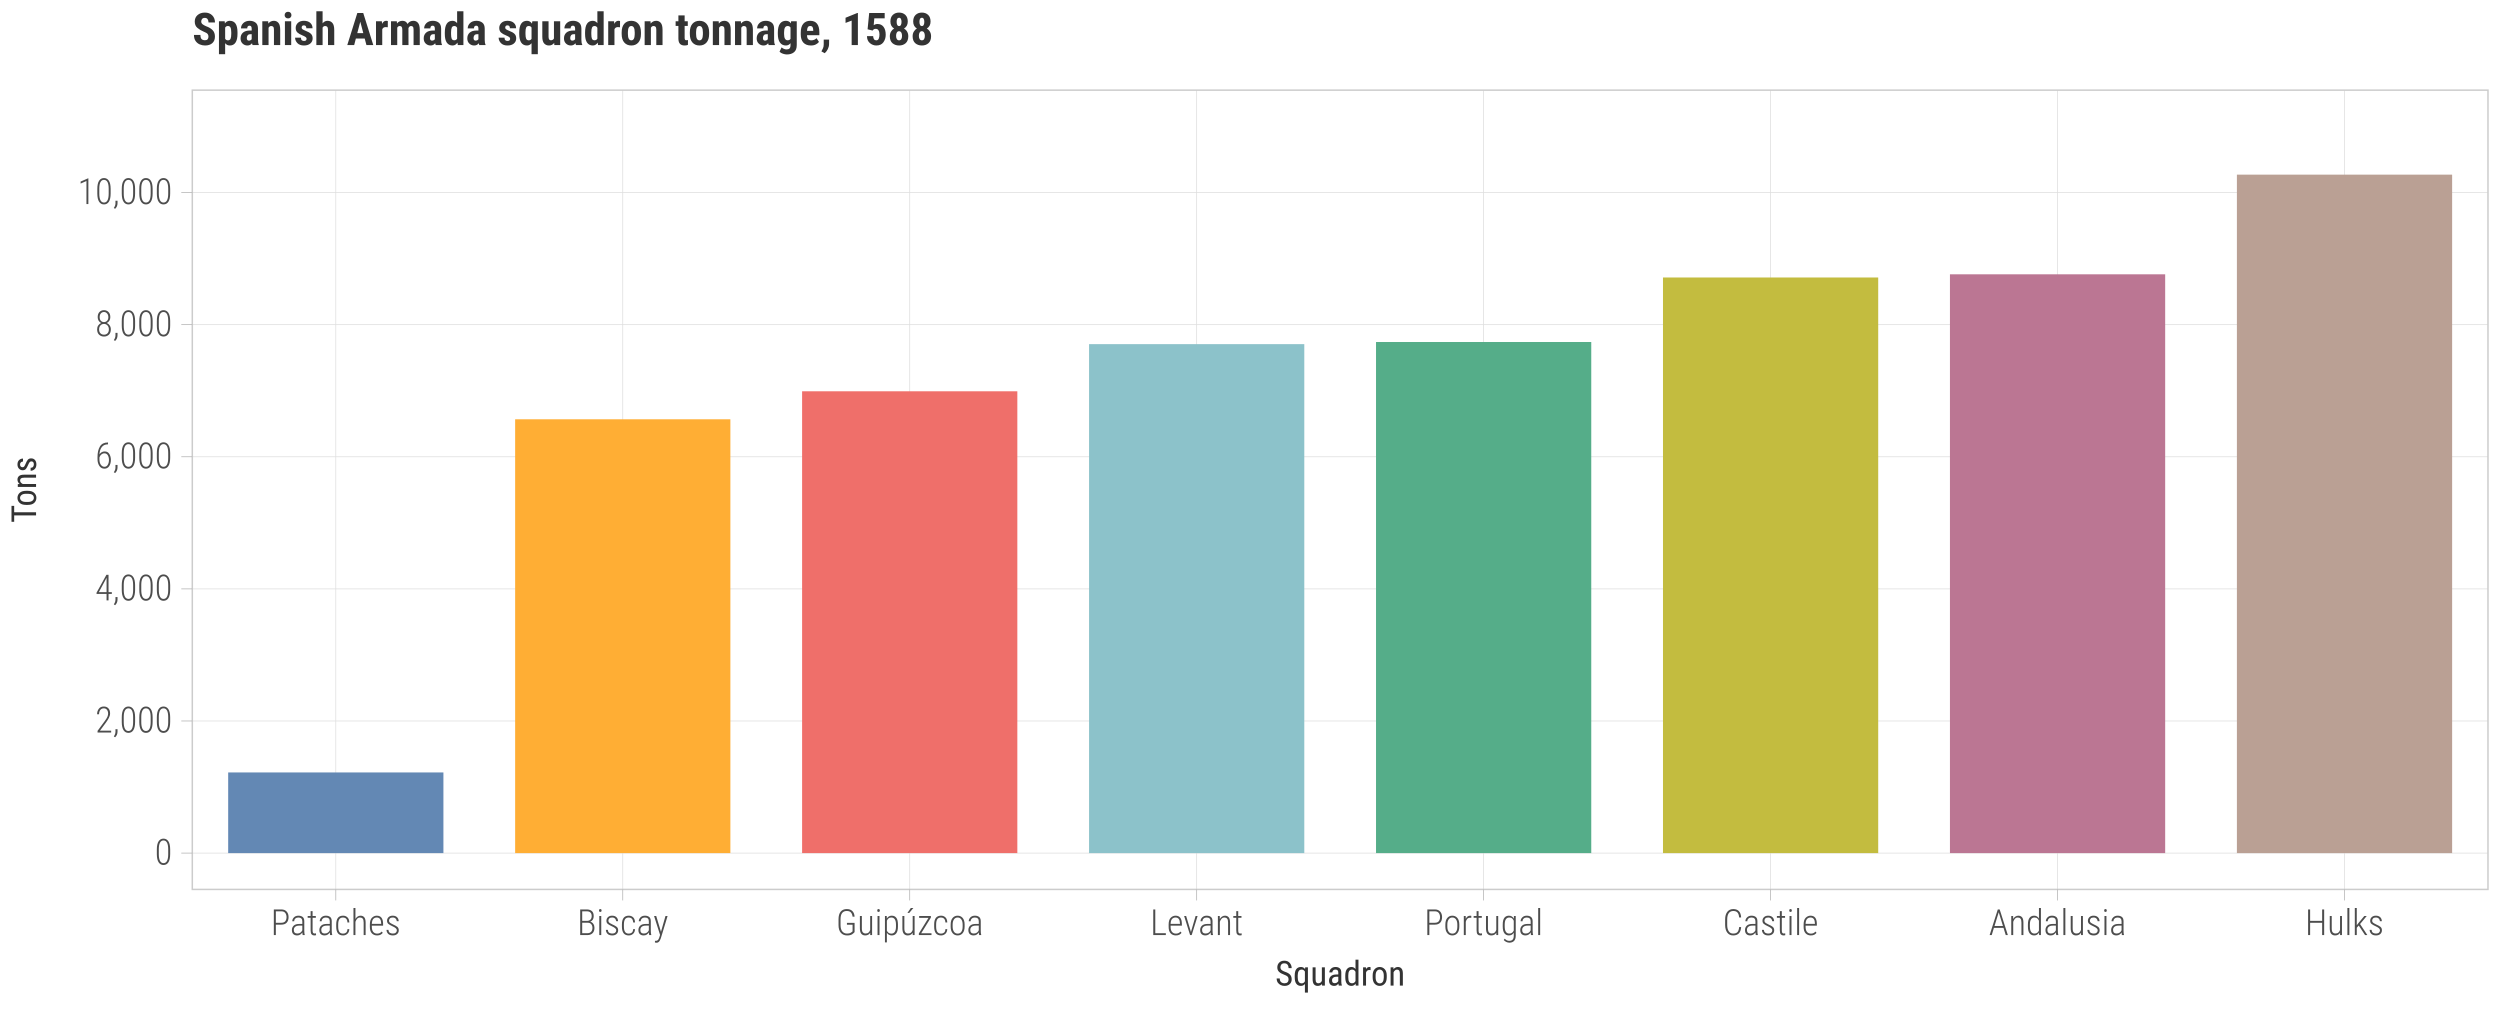
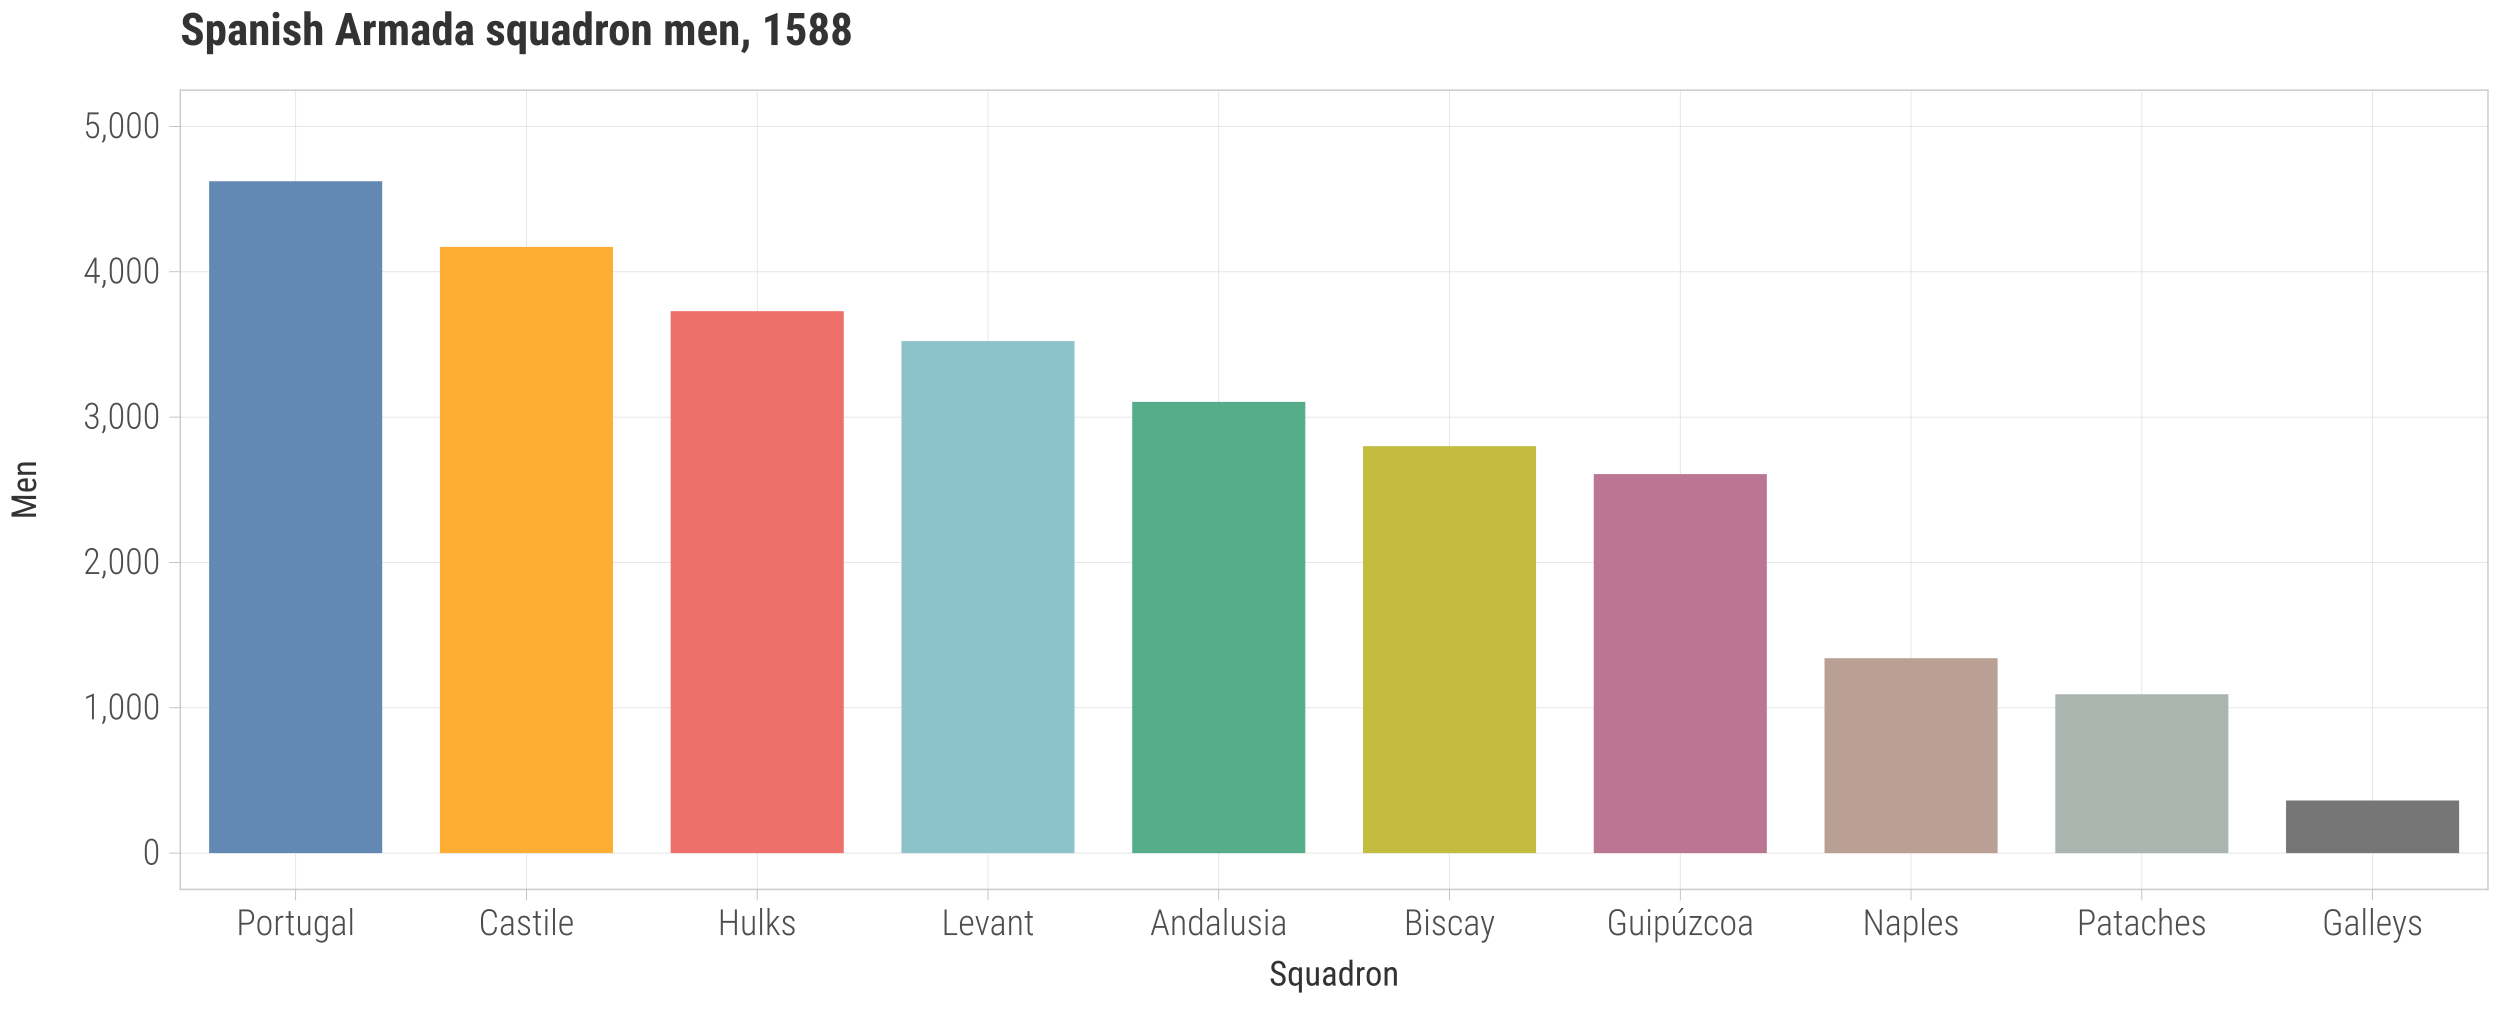
- <svg xmlns="http://www.w3.org/2000/svg" width="832" height="340" viewBox="0 0 832 340" role="img" aria-label="Spanish Armada squadron tonnage, 1588" class="gg-plot" font-family="&quot;Roboto Condensed&quot;, &quot;Arial Narrow&quot;, Arial, sans-serif" font-size="11" font-weight="300" text-rendering="optimizeLegibility" shape-rendering="geometricPrecision">
+ <svg xmlns="http://www.w3.org/2000/svg" width="832" height="340" viewBox="0 0 832 340" role="img" aria-label="Spanish Armada squadron men, 1588" class="gg-plot" font-family="&quot;Roboto Condensed&quot;, &quot;Arial Narrow&quot;, Arial, sans-serif" font-size="11" font-weight="300" text-rendering="optimizeLegibility" shape-rendering="geometricPrecision">
  <rect class="gg-paper" width="832" height="340" fill="var(--gg-paper, #ffffff)" />
-   <text class="gg-title" x="64" y="15" font-size="15" font-weight="700" fill="var(--gg-ink, #333333)">Spanish Armada squadron tonnage, 1588</text>
+   <text class="gg-title" x="60" y="15" font-size="15" font-weight="700" fill="var(--gg-ink, #333333)">Spanish Armada squadron men, 1588</text>
  <defs>
-     <clipPath id="spalette_tableau_superfishel_stone_false_light_832x340-gg-clip-0">
-       <rect width="764" height="266" />
+     <clipPath id="spalette_tableau_superfishel_stone_10_false_light_832x340-gg-clip-0">
+       <rect width="768" height="266" />
    </clipPath>
  </defs>
-   <g class="gg-panel" data-panel="0" transform="translate(64,30)">
-     <rect class="gg-panel-background" width="764" height="266" fill="var(--gg-panel, #ffffff)" />
+   <g class="gg-panel" data-panel="0" transform="translate(60,30)">
+     <rect class="gg-panel-background" width="768" height="266" fill="var(--gg-panel, #ffffff)" />
    <g class="gg-grid" stroke="var(--gg-grid, #dedede)" stroke-width="0.25" vector-effect="non-scaling-stroke">
-       <line x1="47.75" y1="0" x2="47.75" y2="266" />
-       <line x1="143.25" y1="0" x2="143.25" y2="266" />
-       <line x1="238.75" y1="0" x2="238.75" y2="266" />
-       <line x1="334.25" y1="0" x2="334.25" y2="266" />
-       <line x1="429.75" y1="0" x2="429.75" y2="266" />
-       <line x1="525.25" y1="0" x2="525.25" y2="266" />
-       <line x1="620.75" y1="0" x2="620.75" y2="266" />
-       <line x1="716.25" y1="0" x2="716.25" y2="266" />
-       <line x1="0" y1="253.91" x2="764" y2="253.91" />
-       <line x1="0" y1="209.94" x2="764" y2="209.94" />
-       <line x1="0" y1="165.98" x2="764" y2="165.98" />
-       <line x1="0" y1="122.01" x2="764" y2="122.01" />
-       <line x1="0" y1="78.04" x2="764" y2="78.04" />
-       <line x1="0" y1="34.07" x2="764" y2="34.07" />
+       <line x1="38.4" y1="0" x2="38.4" y2="266" />
+       <line x1="115.2" y1="0" x2="115.2" y2="266" />
+       <line x1="192" y1="0" x2="192" y2="266" />
+       <line x1="268.8" y1="0" x2="268.8" y2="266" />
+       <line x1="345.6" y1="0" x2="345.6" y2="266" />
+       <line x1="422.4" y1="0" x2="422.4" y2="266" />
+       <line x1="499.2" y1="0" x2="499.2" y2="266" />
+       <line x1="576" y1="0" x2="576" y2="266" />
+       <line x1="652.8" y1="0" x2="652.8" y2="266" />
+       <line x1="729.6" y1="0" x2="729.6" y2="266" />
+       <line x1="0" y1="253.91" x2="768" y2="253.91" />
+       <line x1="0" y1="205.55" x2="768" y2="205.55" />
+       <line x1="0" y1="157.18" x2="768" y2="157.18" />
+       <line x1="0" y1="108.82" x2="768" y2="108.82" />
+       <line x1="0" y1="60.45" x2="768" y2="60.45" />
+       <line x1="0" y1="12.09" x2="768" y2="12.09" />
    </g>
-     <g class="gg-marks" clip-path="url(#spalette_tableau_superfishel_stone_false_light_832x340-gg-clip-0)">
+     <g class="gg-marks" clip-path="url(#spalette_tableau_superfishel_stone_10_false_light_832x340-gg-clip-0)">
      <g class="gg-batch gg-rects" data-layer="0">
-         <rect x="11.94" y="227.07" width="71.63" height="26.84" fill="#6388b4" />
-         <rect x="107.44" y="109.54" width="71.63" height="144.37" fill="#ffae34" />
-         <rect x="202.94" y="100.22" width="71.63" height="153.69" fill="#ef6f6a" />
-         <rect x="298.44" y="84.53" width="71.63" height="169.38" fill="#8cc2ca" />
-         <rect x="393.94" y="83.82" width="71.63" height="170.09" fill="#55ad89" />
-         <rect x="489.44" y="62.35" width="71.63" height="191.56" fill="#c3bc3f" />
-         <rect x="584.94" y="61.29" width="71.63" height="192.62" fill="#bb7693" />
-         <rect x="680.44" y="28.12" width="71.63" height="225.79" fill="#baa094" />
+         <rect x="9.6" y="30.32" width="57.6" height="223.59" fill="#6388b4" />
+         <rect x="86.4" y="52.18" width="57.6" height="201.72" fill="#ffae34" />
+         <rect x="163.2" y="73.56" width="57.6" height="180.35" fill="#ef6f6a" />
+         <rect x="240" y="83.52" width="57.6" height="170.39" fill="#8cc2ca" />
+         <rect x="316.8" y="103.74" width="57.6" height="150.17" fill="#55ad89" />
+         <rect x="393.6" y="118.49" width="57.6" height="135.42" fill="#c3bc3f" />
+         <rect x="470.4" y="127.78" width="57.6" height="126.13" fill="#bb7693" />
+         <rect x="547.2" y="189.05" width="57.6" height="64.86" fill="#baa094" />
+         <rect x="624" y="201.05" width="57.6" height="52.86" fill="#a9b5ae" />
+         <rect x="700.8" y="236.4" width="57.6" height="17.51" fill="#767676" />
      </g>
    </g>
-     <rect class="gg-panel-border" width="764" height="266" fill="none" stroke="var(--gg-panelBorder, #cccccc)" stroke-width="0.5" vector-effect="non-scaling-stroke" />
+     <rect class="gg-panel-border" width="768" height="266" fill="none" stroke="var(--gg-panelBorder, #cccccc)" stroke-width="0.5" vector-effect="non-scaling-stroke" />
  </g>
-   <g class="gg-axis gg-axis-x" transform="translate(64,296)">
-     <g class="gg-tick" transform="translate(47.75,0)">
+   <g class="gg-axis gg-axis-x" transform="translate(60,296)">
+     <g class="gg-tick" transform="translate(38.4,0)">
+       <line y2="3.67" stroke="var(--gg-tickColor, #b3b3b3)" stroke-width="0.25" vector-effect="non-scaling-stroke" />
+       <text y="6.67" dy="0.71em" text-anchor="middle" fill="var(--gg-axisText, #4d4d4d)" font-size="12" font-weight="300">Portugal</text>
+     </g>
+     <g class="gg-tick" transform="translate(115.2,0)">
+       <line y2="3.67" stroke="var(--gg-tickColor, #b3b3b3)" stroke-width="0.25" vector-effect="non-scaling-stroke" />
+       <text y="6.67" dy="0.71em" text-anchor="middle" fill="var(--gg-axisText, #4d4d4d)" font-size="12" font-weight="300">Castile</text>
+     </g>
+     <g class="gg-tick" transform="translate(192,0)">
+       <line y2="3.67" stroke="var(--gg-tickColor, #b3b3b3)" stroke-width="0.25" vector-effect="non-scaling-stroke" />
+       <text y="6.67" dy="0.71em" text-anchor="middle" fill="var(--gg-axisText, #4d4d4d)" font-size="12" font-weight="300">Hulks</text>
+     </g>
+     <g class="gg-tick" transform="translate(268.8,0)">
+       <line y2="3.67" stroke="var(--gg-tickColor, #b3b3b3)" stroke-width="0.25" vector-effect="non-scaling-stroke" />
+       <text y="6.67" dy="0.71em" text-anchor="middle" fill="var(--gg-axisText, #4d4d4d)" font-size="12" font-weight="300">Levant</text>
+     </g>
+     <g class="gg-tick" transform="translate(345.6,0)">
+       <line y2="3.67" stroke="var(--gg-tickColor, #b3b3b3)" stroke-width="0.25" vector-effect="non-scaling-stroke" />
+       <text y="6.67" dy="0.71em" text-anchor="middle" fill="var(--gg-axisText, #4d4d4d)" font-size="12" font-weight="300">Andalusia</text>
+     </g>
+     <g class="gg-tick" transform="translate(422.4,0)">
+       <line y2="3.67" stroke="var(--gg-tickColor, #b3b3b3)" stroke-width="0.25" vector-effect="non-scaling-stroke" />
+       <text y="6.67" dy="0.71em" text-anchor="middle" fill="var(--gg-axisText, #4d4d4d)" font-size="12" font-weight="300">Biscay</text>
+     </g>
+     <g class="gg-tick" transform="translate(499.2,0)">
+       <line y2="3.67" stroke="var(--gg-tickColor, #b3b3b3)" stroke-width="0.25" vector-effect="non-scaling-stroke" />
+       <text y="6.67" dy="0.71em" text-anchor="middle" fill="var(--gg-axisText, #4d4d4d)" font-size="12" font-weight="300">Guipúzcoa</text>
+     </g>
+     <g class="gg-tick" transform="translate(576,0)">
+       <line y2="3.67" stroke="var(--gg-tickColor, #b3b3b3)" stroke-width="0.25" vector-effect="non-scaling-stroke" />
+       <text y="6.67" dy="0.71em" text-anchor="middle" fill="var(--gg-axisText, #4d4d4d)" font-size="12" font-weight="300">Naples</text>
+     </g>
+     <g class="gg-tick" transform="translate(652.8,0)">
      <line y2="3.67" stroke="var(--gg-tickColor, #b3b3b3)" stroke-width="0.25" vector-effect="non-scaling-stroke" />
      <text y="6.67" dy="0.71em" text-anchor="middle" fill="var(--gg-axisText, #4d4d4d)" font-size="12" font-weight="300">Pataches</text>
    </g>
-     <g class="gg-tick" transform="translate(143.25,0)">
+     <g class="gg-tick" transform="translate(729.6,0)">
      <line y2="3.67" stroke="var(--gg-tickColor, #b3b3b3)" stroke-width="0.25" vector-effect="non-scaling-stroke" />
-       <text y="6.67" dy="0.71em" text-anchor="middle" fill="var(--gg-axisText, #4d4d4d)" font-size="12" font-weight="300">Biscay</text>
-     </g>
-     <g class="gg-tick" transform="translate(238.75,0)">
-       <line y2="3.67" stroke="var(--gg-tickColor, #b3b3b3)" stroke-width="0.25" vector-effect="non-scaling-stroke" />
-       <text y="6.67" dy="0.71em" text-anchor="middle" fill="var(--gg-axisText, #4d4d4d)" font-size="12" font-weight="300">Guipúzcoa</text>
-     </g>
-     <g class="gg-tick" transform="translate(334.25,0)">
-       <line y2="3.67" stroke="var(--gg-tickColor, #b3b3b3)" stroke-width="0.25" vector-effect="non-scaling-stroke" />
-       <text y="6.67" dy="0.71em" text-anchor="middle" fill="var(--gg-axisText, #4d4d4d)" font-size="12" font-weight="300">Levant</text>
-     </g>
-     <g class="gg-tick" transform="translate(429.75,0)">
-       <line y2="3.67" stroke="var(--gg-tickColor, #b3b3b3)" stroke-width="0.25" vector-effect="non-scaling-stroke" />
-       <text y="6.67" dy="0.71em" text-anchor="middle" fill="var(--gg-axisText, #4d4d4d)" font-size="12" font-weight="300">Portugal</text>
-     </g>
-     <g class="gg-tick" transform="translate(525.25,0)">
-       <line y2="3.67" stroke="var(--gg-tickColor, #b3b3b3)" stroke-width="0.25" vector-effect="non-scaling-stroke" />
-       <text y="6.67" dy="0.71em" text-anchor="middle" fill="var(--gg-axisText, #4d4d4d)" font-size="12" font-weight="300">Castile</text>
-     </g>
-     <g class="gg-tick" transform="translate(620.75,0)">
-       <line y2="3.67" stroke="var(--gg-tickColor, #b3b3b3)" stroke-width="0.25" vector-effect="non-scaling-stroke" />
-       <text y="6.67" dy="0.71em" text-anchor="middle" fill="var(--gg-axisText, #4d4d4d)" font-size="12" font-weight="300">Andalusia</text>
-     </g>
-     <g class="gg-tick" transform="translate(716.25,0)">
-       <line y2="3.67" stroke="var(--gg-tickColor, #b3b3b3)" stroke-width="0.25" vector-effect="non-scaling-stroke" />
-       <text y="6.67" dy="0.71em" text-anchor="middle" fill="var(--gg-axisText, #4d4d4d)" font-size="12" font-weight="300">Hulks</text>
+       <text y="6.67" dy="0.71em" text-anchor="middle" fill="var(--gg-axisText, #4d4d4d)" font-size="12" font-weight="300">Galleys</text>
    </g>
  </g>
-   <g class="gg-axis gg-axis-y" transform="translate(64,30)">
+   <g class="gg-axis gg-axis-y" transform="translate(60,30)">
    <g class="gg-tick" transform="translate(0,253.91)">
      <line x2="-3.67" stroke="var(--gg-tickColor, #b3b3b3)" stroke-width="0.25" vector-effect="non-scaling-stroke" />
      <text x="-6.67" dy="0.32em" text-anchor="end" fill="var(--gg-axisText, #4d4d4d)" font-size="12" font-weight="300">0</text>
    </g>
-     <g class="gg-tick" transform="translate(0,209.94)">
+     <g class="gg-tick" transform="translate(0,205.55)">
+       <line x2="-3.67" stroke="var(--gg-tickColor, #b3b3b3)" stroke-width="0.25" vector-effect="non-scaling-stroke" />
+       <text x="-6.67" dy="0.32em" text-anchor="end" fill="var(--gg-axisText, #4d4d4d)" font-size="12" font-weight="300">1,000</text>
+     </g>
+     <g class="gg-tick" transform="translate(0,157.18)">
      <line x2="-3.67" stroke="var(--gg-tickColor, #b3b3b3)" stroke-width="0.25" vector-effect="non-scaling-stroke" />
      <text x="-6.67" dy="0.32em" text-anchor="end" fill="var(--gg-axisText, #4d4d4d)" font-size="12" font-weight="300">2,000</text>
    </g>
-     <g class="gg-tick" transform="translate(0,165.98)">
+     <g class="gg-tick" transform="translate(0,108.82)">
+       <line x2="-3.67" stroke="var(--gg-tickColor, #b3b3b3)" stroke-width="0.25" vector-effect="non-scaling-stroke" />
+       <text x="-6.67" dy="0.32em" text-anchor="end" fill="var(--gg-axisText, #4d4d4d)" font-size="12" font-weight="300">3,000</text>
+     </g>
+     <g class="gg-tick" transform="translate(0,60.45)">
      <line x2="-3.67" stroke="var(--gg-tickColor, #b3b3b3)" stroke-width="0.25" vector-effect="non-scaling-stroke" />
      <text x="-6.67" dy="0.32em" text-anchor="end" fill="var(--gg-axisText, #4d4d4d)" font-size="12" font-weight="300">4,000</text>
    </g>
-     <g class="gg-tick" transform="translate(0,122.01)">
+     <g class="gg-tick" transform="translate(0,12.09)">
      <line x2="-3.67" stroke="var(--gg-tickColor, #b3b3b3)" stroke-width="0.25" vector-effect="non-scaling-stroke" />
-       <text x="-6.67" dy="0.32em" text-anchor="end" fill="var(--gg-axisText, #4d4d4d)" font-size="12" font-weight="300">6,000</text>
-     </g>
-     <g class="gg-tick" transform="translate(0,78.04)">
-       <line x2="-3.67" stroke="var(--gg-tickColor, #b3b3b3)" stroke-width="0.25" vector-effect="non-scaling-stroke" />
-       <text x="-6.67" dy="0.32em" text-anchor="end" fill="var(--gg-axisText, #4d4d4d)" font-size="12" font-weight="300">8,000</text>
-     </g>
-     <g class="gg-tick" transform="translate(0,34.07)">
-       <line x2="-3.67" stroke="var(--gg-tickColor, #b3b3b3)" stroke-width="0.25" vector-effect="non-scaling-stroke" />
-       <text x="-6.67" dy="0.32em" text-anchor="end" fill="var(--gg-axisText, #4d4d4d)" font-size="12" font-weight="300">10,000</text>
+       <text x="-6.67" dy="0.32em" text-anchor="end" fill="var(--gg-axisText, #4d4d4d)" font-size="12" font-weight="300">5,000</text>
    </g>
  </g>
-   <text class="gg-axis-title" x="446" y="328" text-anchor="middle" fill="var(--gg-ink, #333333)" font-size="11.5" font-weight="400">Squadron</text>
-   <text class="gg-axis-title" transform="translate(12,163) rotate(-90)" text-anchor="middle" fill="var(--gg-ink, #333333)" font-size="11.5" font-weight="400">Tons</text>
+   <text class="gg-axis-title" x="444" y="328" text-anchor="middle" fill="var(--gg-ink, #333333)" font-size="11.5" font-weight="400">Squadron</text>
+   <text class="gg-axis-title" transform="translate(12,163) rotate(-90)" text-anchor="middle" fill="var(--gg-ink, #333333)" font-size="11.5" font-weight="400">Men</text>
</svg>
